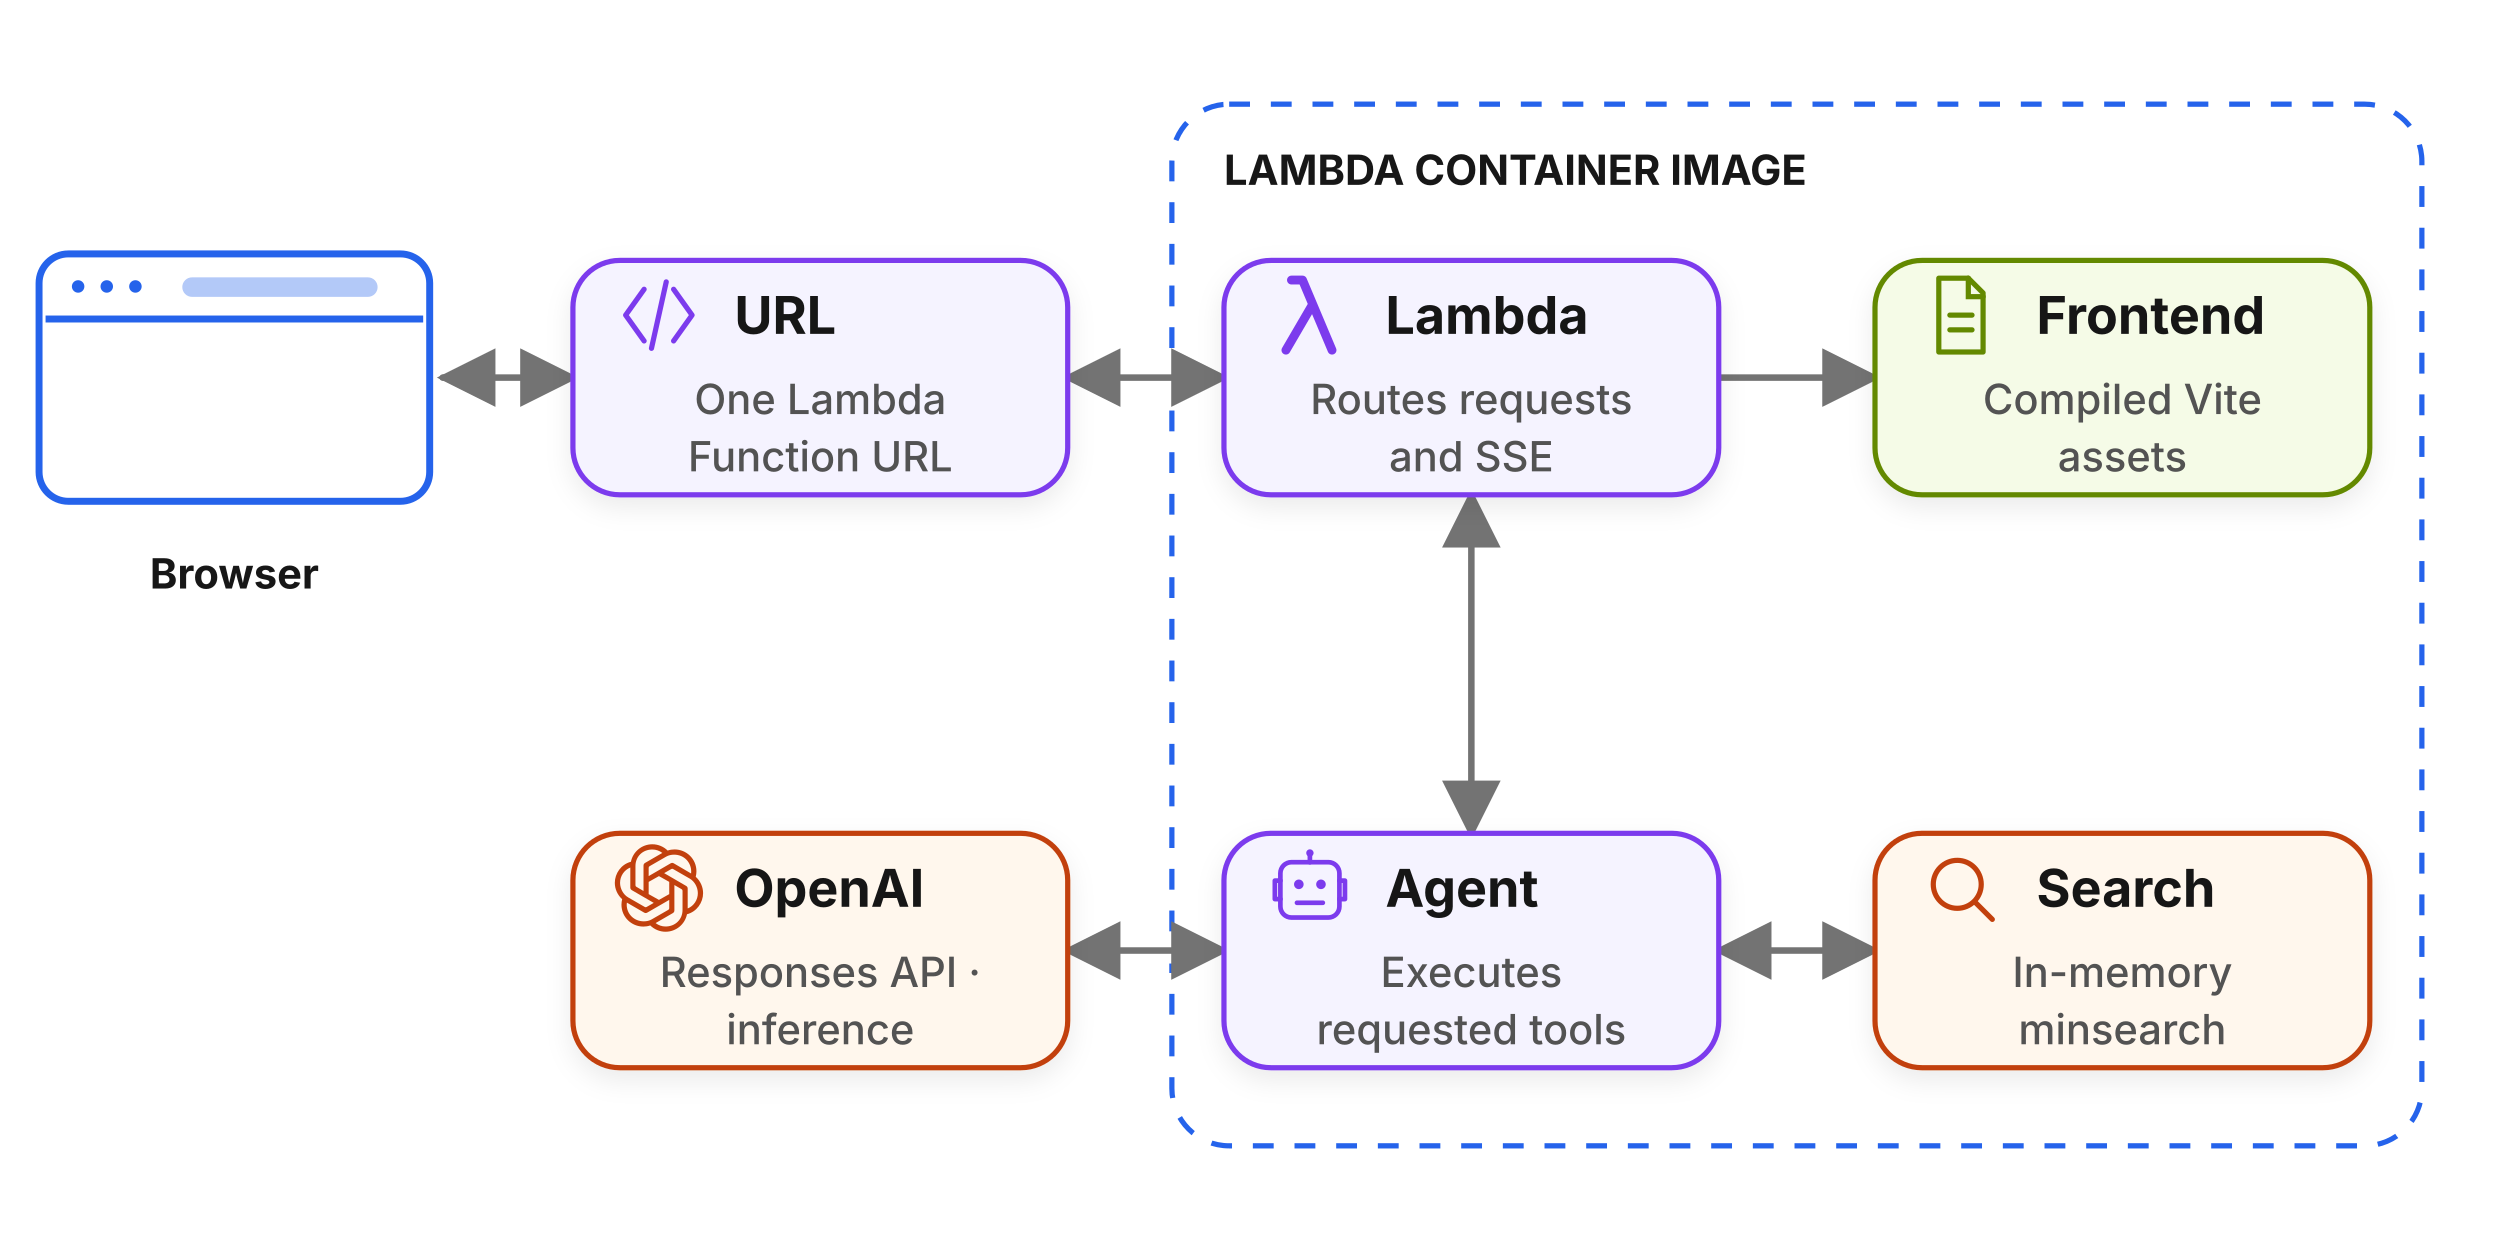
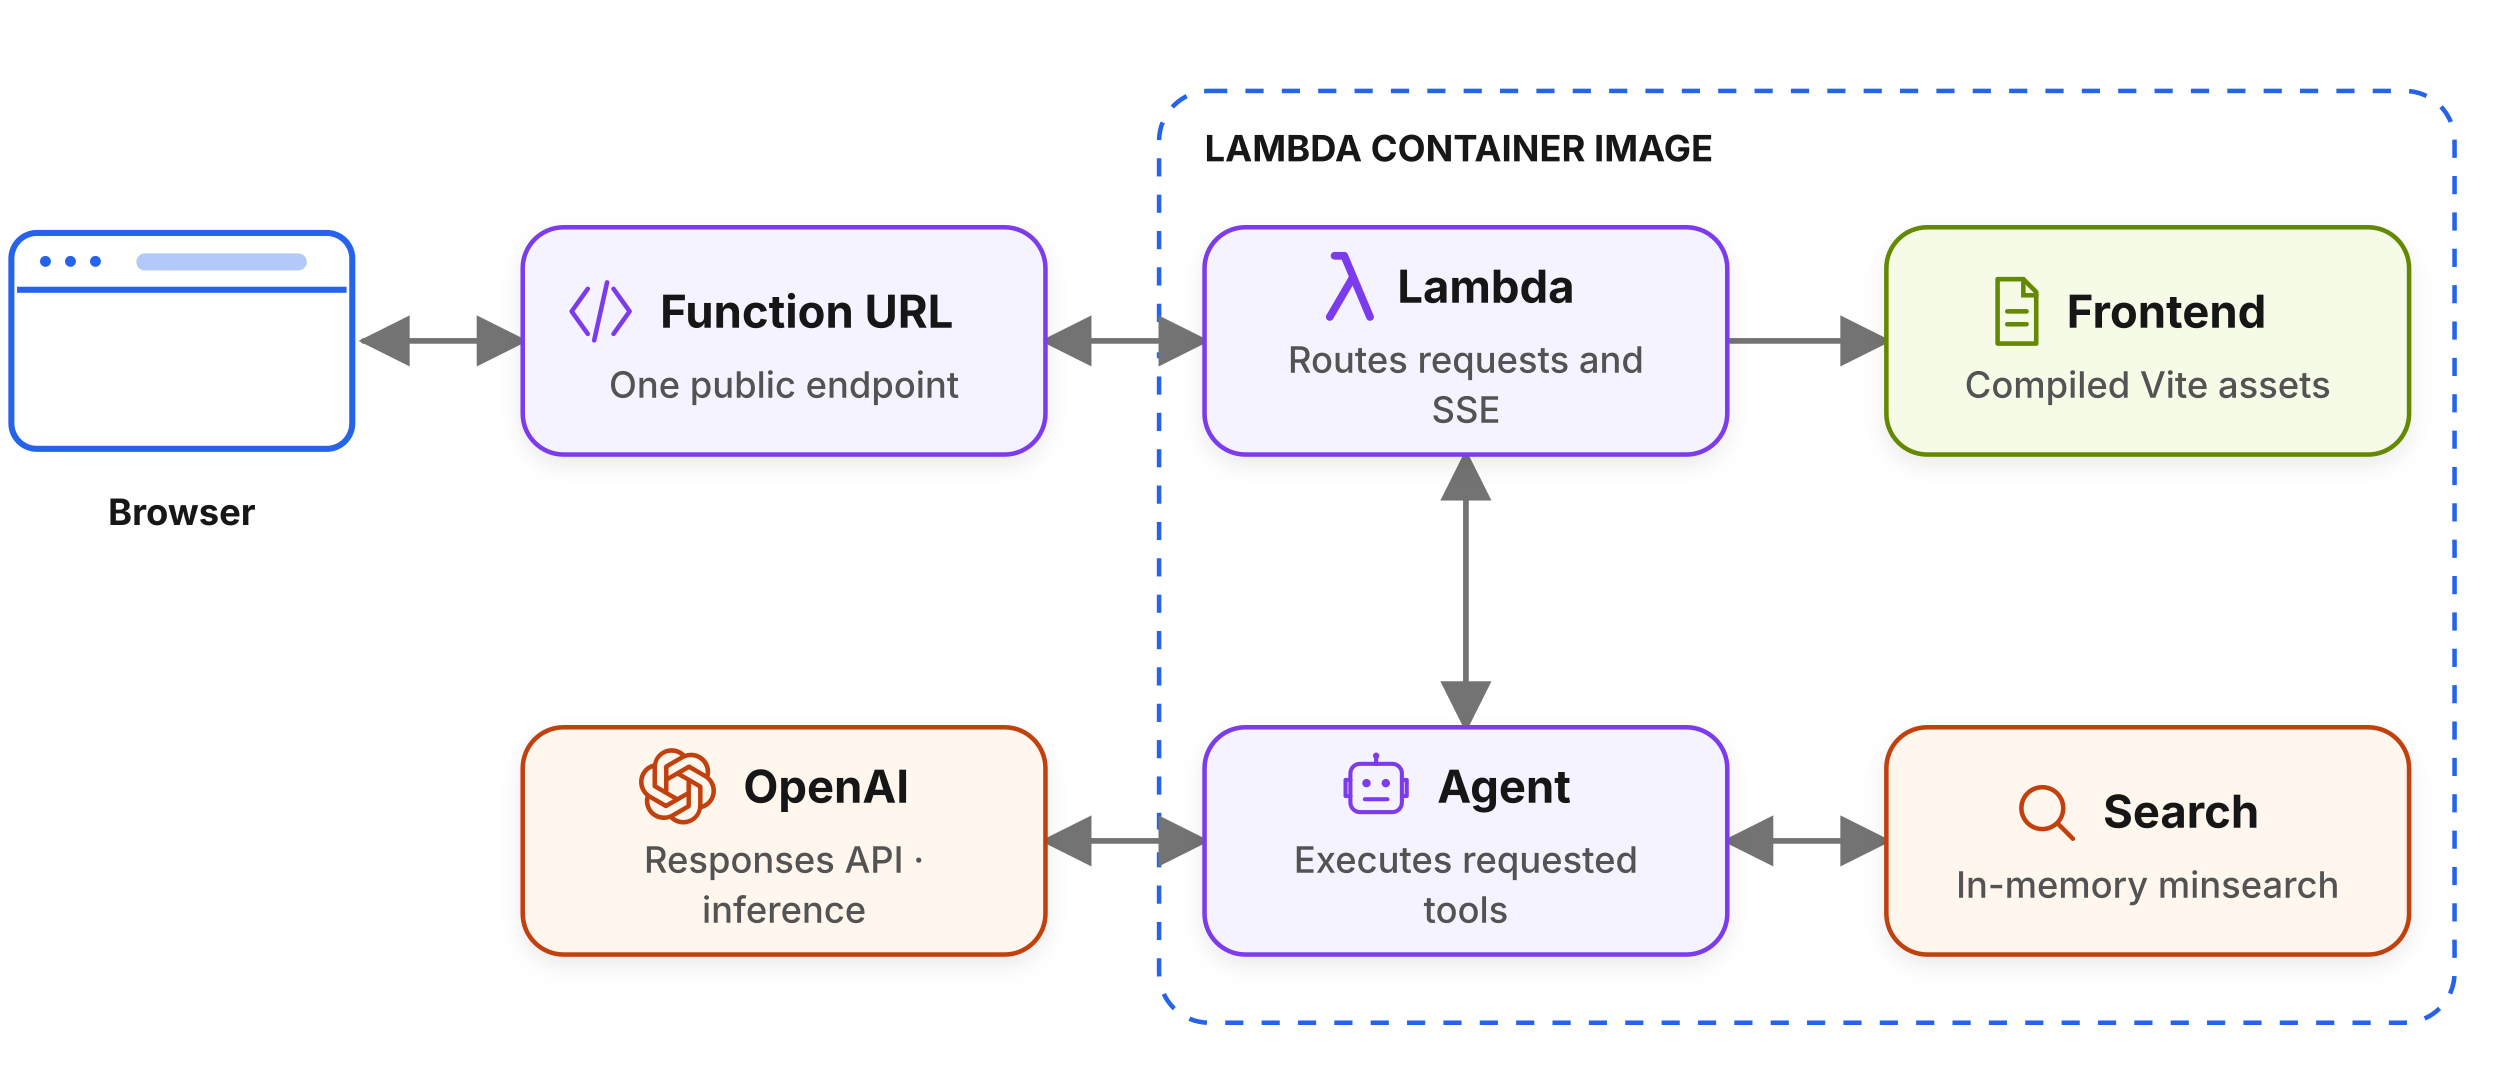
- <svg xmlns="http://www.w3.org/2000/svg" width="960" height="480" viewBox="0 0 960 480" role="img" aria-labelledby="title desc">
+ <svg xmlns="http://www.w3.org/2000/svg" width="1100" height="480" viewBox="0 0 1100 480" role="img" aria-labelledby="title desc">
  <defs>
    <filter id="shadow" x="-20%" y="-20%" width="140%" height="150%">
      <feDropShadow dx="0" dy="4" stdDeviation="5" flood-color="#000000" flood-opacity="0.08" />
    </filter>
    <marker id="arrow-purple" viewBox="0 0 10 10" refX="9" refY="5" markerWidth="9" markerHeight="9" orient="auto">
      <path d="M0 0 10 5 0 10Z" fill="#7c3aed" />
    </marker>
    <marker id="arrow-blue" viewBox="0 0 10 10" refX="9" refY="5" markerWidth="9" markerHeight="9" orient="auto">
      <path d="M0 0 10 5 0 10Z" fill="#2563eb" />
    </marker>
    <marker id="arrow-amber" viewBox="0 0 10 10" refX="9" refY="5" markerWidth="9" markerHeight="9" orient="auto">
      <path d="M0 0 10 5 0 10Z" fill="#c2410c" />
    </marker>
    <marker id="arrow-green" viewBox="0 0 10 10" refX="9" refY="5" markerWidth="9" markerHeight="9" orient="auto">
      <path d="M0 0 10 5 0 10Z" fill="#648900" />
    </marker>
    <marker id="arrow-red" viewBox="0 0 10 10" refX="9" refY="5" markerWidth="9" markerHeight="9" orient="auto">
      <path d="M0 0 10 5 0 10Z" fill="#dc2626" />
    </marker>
    <marker id="arrow-gray" viewBox="0 0 10 10" refX="9" refY="5" markerWidth="9" markerHeight="9" orient="auto">
      <path d="M0 0 10 5 0 10Z" fill="#737373" />
    </marker>
    <marker id="arrow-start-gray" viewBox="0 0 10 10" refX="9" refY="5" markerWidth="9" markerHeight="9" orient="auto-start-reverse">
      <path d="M0 0 10 5 0 10Z" fill="#737373" />
    </marker>
    <symbol id="icon-api" viewBox="0 0 24 24">
      <path d="m8 5-5 7 5 7M16 5l5 7-5 7M14 3l-4 18" fill="none" stroke="currentColor" stroke-width="2" stroke-linecap="round" stroke-linejoin="round" />
    </symbol>
    <symbol id="icon-browser" viewBox="0 0 32 22">
      <rect x="1" y="1.5" width="30" height="19" rx="2.25" fill="none" stroke="currentColor" stroke-width="2.67" />
      <path d="M1.5 6.5h29" fill="none" stroke="currentColor" stroke-width="2.67" />
      <circle cx="4" cy="4" r=".48" fill="currentColor" />
      <circle cx="6.2" cy="4" r=".48" fill="currentColor" />
      <circle cx="8.4" cy="4" r=".48" fill="currentColor" />
      <rect x="12" y="3.3" width="15" height="1.5" rx=".75" fill="currentColor" opacity=".35" />
    </symbol>
    <symbol id="icon-document" viewBox="0 0 24 24">
      <path d="M6 2h8l4 4v16H6Z" fill="none" stroke="currentColor" stroke-width="2" stroke-linejoin="round" />
      <path d="M14 2v5h4M9 12h6M9 16h6" fill="none" stroke="currentColor" stroke-width="2" stroke-linecap="round" />
    </symbol>
    <symbol id="icon-lambda" viewBox="0 0 24 24">
      <path d="M7 2.5h3L18 21.5M12.5 9.5 5.5 21.5" fill="none" stroke="currentColor" stroke-width="3.4" stroke-linecap="round" stroke-linejoin="round" />
    </symbol>
    <symbol id="icon-openai" viewBox="146 227 268 265">
      <path fill="currentColor" d="M249.176 323.434V298.276c0-2.118.795-3.707 2.649-4.767l50.581-29.128c6.884-3.972 15.094-5.826 23.567-5.826 31.777 0 51.904 24.63 51.904 50.844 0 1.854 0 3.972-.266 6.091l-52.433-30.719c-3.177-1.852-6.356-1.852-9.533 0l-66.469 38.663Zm118.107 97.981v-60.114c0-3.709-1.589-6.356-4.767-8.209l-66.468-38.662 21.715-12.448c1.854-1.057 3.443-1.057 5.295 0l50.581 29.13c14.566 8.474 24.364 26.48 24.364 43.957 0 20.126-11.916 38.664-30.72 46.343v.003Zm-133.73-52.963-21.715-12.71c-1.852-1.058-2.648-2.647-2.648-4.767v-58.257c0-28.335 21.715-49.786 51.111-49.786 11.122 0 21.447 3.709 30.189 10.328l-52.169 30.189c-3.175 1.854-4.766 4.502-4.766 8.21v76.796l-.002-.003Zm46.739 27.01-31.116-17.477v-37.072l31.116-17.477 31.115 17.477v37.072l-31.115 17.477Zm19.994 80.506c-11.123 0-21.449-3.709-30.189-10.328l52.167-30.191c3.177-1.852 4.766-4.5 4.766-8.21v-76.794l21.981 12.71c1.854 1.058 2.649 2.647 2.649 4.767v58.257c0 28.335-21.981 49.786-51.374 49.786v.003Zm-62.761-59.053-50.581-29.13c-14.566-8.475-24.362-26.48-24.362-43.958 0-20.391 12.181-38.663 30.981-46.342v60.376c0 3.71 1.591 6.356 4.767 8.21l66.205 38.396-21.715 12.448c-1.853 1.057-3.443 1.057-5.295 0Zm-2.911 43.428c-29.925 0-51.904-22.51-51.904-50.315 0-2.118.266-4.236.528-6.356l52.167 30.191c3.177 1.852 6.358 1.852 9.533 0l66.469-38.397v25.156c0 2.12-.795 3.709-2.649 4.767l-50.579 29.13c-6.886 3.972-15.096 5.824-23.568 5.824h.004Zm65.672 31.511c32.043 0 58.787-22.772 64.881-52.962 29.658-7.681 48.725-35.486 48.725-63.819 0-18.538-7.944-36.544-22.244-49.521 1.324-5.561 2.118-11.122 2.118-16.682 0-37.867-30.718-66.204-66.204-66.204-7.149 0-14.034 1.057-20.918 3.443-11.919-11.652-28.337-19.067-46.343-19.067-32.043 0-58.788 22.773-64.881 52.962-29.659 7.681-48.726 35.486-48.726 63.82 0 18.538 7.944 36.544 22.244 49.52-1.325 5.562-2.119 11.123-2.119 16.683 0 37.867 30.719 66.204 66.205 66.204 7.148 0 14.034-1.058 20.919-3.443 11.916 11.653 28.335 19.067 46.343 19.067Z" />
    </symbol>
    <symbol id="icon-robot" viewBox="0 0 24 24">
      <path d="M12 5V2.5" fill="none" stroke="currentColor" stroke-width="1.8" stroke-linecap="round" />
      <circle cx="12" cy="2.5" r="1" fill="currentColor" />
      <rect x="4" y="5" width="16" height="15" rx="3" fill="none" stroke="currentColor" stroke-width="1.8" />
      <path d="M4 10H2.5v5H4M20 10h1.5v5H20" fill="none" stroke="currentColor" stroke-width="1.8" stroke-linecap="round" stroke-linejoin="round" />
      <circle cx="9" cy="11" r="1.3" fill="currentColor" />
      <circle cx="15" cy="11" r="1.3" fill="currentColor" />
      <path d="M8.5 16h7" fill="none" stroke="currentColor" stroke-width="1.8" stroke-linecap="round" />
    </symbol>
    <symbol id="icon-search" viewBox="0 0 24 24">
      <circle cx="11" cy="11" r="6.5" fill="none" stroke="currentColor" stroke-width="2" />
      <path d="m16 16 4.5 4.5" fill="none" stroke="currentColor" stroke-width="2" stroke-linecap="round" />
    </symbol>
    <style>
      text { font-family: "Inter", system-ui, -apple-system, BlinkMacSystemFont, "Segoe UI", sans-serif; fill: #171717; }
      symbol [stroke] { vector-effect: non-scaling-stroke; }
      .node rect { stroke-width: 2; }
      .node-boundary rect { stroke-width: 2; stroke-dasharray: 8 8; }
      .boundary-title { font-size: 16px; font-weight: 750; text-anchor: start; }
      .node-title { font-weight: 750; text-anchor: middle; }
      .node-title.icon-copy { text-anchor: start; }
      .node-subtitle { font-weight: 500; fill: #525252; text-anchor: middle; }
      .eyebrow { font-weight: 750; letter-spacing: 1px; fill: #525252; text-anchor: middle; }
      .mention-icon { font-size: 27px; font-weight: 750; text-anchor: middle; }
      .standalone-mention { font-size: 52px; font-weight: 750; text-anchor: middle; }
      .icon-node-title { font-size: 16px; font-weight: 750; text-anchor: middle; }
      .edge { fill: none; stroke-width: 2.5; stroke-linecap: round; stroke-linejoin: round; }
      .edge-label rect { stroke-width: 2; }
      .edge-label text { font-size: 14px; font-weight: 750; text-anchor: middle; dominant-baseline: central; }
      .divider { stroke: #d4d4d4; stroke-width: 2; stroke-dasharray: 6 8; stroke-linecap: round; }
      .center-annotation { fill: #f5f5f5; stroke: none; }
      .center-title { font-weight: 800; letter-spacing: 0.08em; fill: #404040; text-anchor: middle; }
      .center-detail { font-weight: 600; fill: #525252; text-anchor: middle; }
    </style>
  </defs>
-   <rect width="960" height="480" fill="#ffffff" />
-   <g class="node-boundary node-blue" transform="translate(450 40)">
-     <rect width="480" height="400" rx="22" fill="none" stroke="#2563eb" />
+   <rect width="1100" height="480" fill="#ffffff" />
+   <g class="node-boundary node-blue" transform="translate(510 40)">
+     <rect width="570" height="410" rx="22" fill="none" stroke="#2563eb" />
    <text class="boundary-title" x="20" y="31">LAMBDA CONTAINER IMAGE</text>
  </g>
-   <path class="edge" d="M170 145L220 145" stroke="#737373" marker-start="url(#arrow-start-gray)" marker-end="url(#arrow-gray)" />
-   <path class="edge-boundary-halo" d="M410 145L470 145" fill="none" stroke="#ffffff" stroke-width="10" stroke-linecap="round" stroke-linejoin="round" />
-   <path class="edge" d="M410 145L470 145" stroke="#737373" marker-start="url(#arrow-start-gray)" marker-end="url(#arrow-gray)" />
-   <path class="edge" d="M660 145L720 145" stroke="#737373" marker-end="url(#arrow-gray)" />
-   <path class="edge" d="M565 190L565 320" stroke="#737373" marker-start="url(#arrow-start-gray)" marker-end="url(#arrow-gray)" />
-   <path class="edge" d="M660 365L720 365" stroke="#737373" marker-start="url(#arrow-start-gray)" marker-end="url(#arrow-gray)" />
-   <path class="edge-boundary-halo" d="M470 365L410 365" fill="none" stroke="#ffffff" stroke-width="10" stroke-linecap="round" stroke-linejoin="round" />
-   <path class="edge" d="M470 365L410 365" stroke="#737373" marker-start="url(#arrow-start-gray)" marker-end="url(#arrow-gray)" />
-   <g class="node-icon-only node-blue" transform="translate(10 89)">
+   <path class="edge" d="M160 150L230 150" stroke="#737373" marker-start="url(#arrow-start-gray)" marker-end="url(#arrow-gray)" />
+   <path class="edge-boundary-halo" d="M460 150L530 150" fill="none" stroke="#ffffff" stroke-width="10" stroke-linecap="round" stroke-linejoin="round" />
+   <path class="edge" d="M460 150L530 150" stroke="#737373" marker-start="url(#arrow-start-gray)" marker-end="url(#arrow-gray)" />
+   <path class="edge" d="M760 150L830 150" stroke="#737373" marker-end="url(#arrow-gray)" />
+   <path class="edge" d="M645 200L645 320" stroke="#737373" marker-start="url(#arrow-start-gray)" marker-end="url(#arrow-gray)" />
+   <path class="edge" d="M760 370L830 370" stroke="#737373" marker-start="url(#arrow-start-gray)" marker-end="url(#arrow-gray)" />
+   <path class="edge-boundary-halo" d="M530 370L460 370" fill="none" stroke="#ffffff" stroke-width="10" stroke-linecap="round" stroke-linejoin="round" />
+   <path class="edge" d="M530 370L460 370" stroke="#737373" marker-start="url(#arrow-start-gray)" marker-end="url(#arrow-gray)" />
+   <g class="node-icon-only node-blue" transform="translate(0 94)">
    <use href="#icon-browser" x="0" y="0" width="160" height="112" color="#2563eb" />
    <text class="icon-node-title" x="80" y="137">Browser</text>
  </g>
-   <g class="node node-purple" transform="translate(220 100)" filter="url(#shadow)">
-     <rect width="190" height="90" rx="18" fill="#f5f3ff" stroke="#7c3aed" />
-     <use href="#icon-api" x="16" y="4" width="34" height="34" color="#7c3aed" />
-     <text class="node-title icon-copy" x="62" y="28.2" font-size="20">URL</text>
-     <text class="node-subtitle" x="95" y="59" font-size="16">One Lambda</text>
-     <text class="node-subtitle" x="95" y="81" font-size="16">Function URL</text>
+   <g class="node node-purple" transform="translate(230 100)" filter="url(#shadow)">
+     <rect width="230" height="100" rx="18" fill="#f5f3ff" stroke="#7c3aed" />
+     <use href="#icon-api" x="17.28" y="20" width="34" height="34" color="#7c3aed" />
+     <text class="node-title icon-copy" x="60.46" y="44.2" font-size="20">Function URL</text>
+     <text class="node-subtitle" x="115" y="75" font-size="16">One public endpoint</text>
  </g>
-   <g class="node node-purple" transform="translate(470 100)" filter="url(#shadow)">
-     <rect width="190" height="90" rx="18" fill="#f5f3ff" stroke="#7c3aed" />
-     <use href="#icon-lambda" x="16" y="4" width="34" height="34" color="#7c3aed" />
-     <text class="node-title icon-copy" x="62" y="28.2" font-size="20">Lambda</text>
-     <text class="node-subtitle" x="95" y="59" font-size="16">Routes requests</text>
-     <text class="node-subtitle" x="95" y="81" font-size="16">and SSE</text>
+   <g class="node node-purple" transform="translate(530 100)" filter="url(#shadow)">
+     <rect width="230" height="100" rx="18" fill="#f5f3ff" stroke="#7c3aed" />
+     <use href="#icon-lambda" x="47.31" y="9" width="34" height="34" color="#7c3aed" />
+     <text class="node-title icon-copy" x="84.81" y="33.2" font-size="20">Lambda</text>
+     <text class="node-subtitle" x="115" y="64" font-size="16">Routes requests and</text>
+     <text class="node-subtitle" x="115" y="86" font-size="16">SSE</text>
  </g>
-   <g class="node node-green" transform="translate(720 100)" filter="url(#shadow)">
-     <rect width="190" height="90" rx="18" fill="#f5fbe7" stroke="#648900" />
-     <use href="#icon-document" x="16" y="4" width="34" height="34" color="#648900" />
-     <text class="node-title icon-copy" x="62" y="28.2" font-size="20">Frontend</text>
-     <text class="node-subtitle" x="95" y="59" font-size="16">Compiled Vite</text>
-     <text class="node-subtitle" x="95" y="81" font-size="16">assets</text>
+   <g class="node node-green" transform="translate(830 100)" filter="url(#shadow)">
+     <rect width="230" height="100" rx="18" fill="#f5fbe7" stroke="#648900" />
+     <use href="#icon-document" x="40.44" y="20" width="34" height="34" color="#648900" />
+     <text class="node-title icon-copy" x="79.36" y="44.2" font-size="20">Frontend</text>
+     <text class="node-subtitle" x="115" y="75" font-size="16">Compiled Vite assets</text>
  </g>
-   <g class="node node-amber" transform="translate(220 320)" filter="url(#shadow)">
-     <rect width="190" height="90" rx="18" fill="#fff7ed" stroke="#c2410c" />
-     <use href="#icon-openai" x="16" y="4" width="34" height="34" color="#c2410c" />
-     <text class="node-title icon-copy" x="62" y="28.2" font-size="20">OpenAI</text>
-     <text class="node-subtitle" x="95" y="59" font-size="16">Responses API ·</text>
-     <text class="node-subtitle" x="95" y="81" font-size="16">inference</text>
+   <g class="node node-amber" transform="translate(230 320)" filter="url(#shadow)">
+     <rect width="230" height="100" rx="18" fill="#fff7ed" stroke="#c2410c" />
+     <use href="#icon-openai" x="51.06" y="9" width="34" height="34" color="#c2410c" />
+     <text class="node-title icon-copy" x="97.06" y="33.2" font-size="20">OpenAI</text>
+     <text class="node-subtitle" x="115" y="64" font-size="16">Responses API ·</text>
+     <text class="node-subtitle" x="115" y="86" font-size="16">inference</text>
  </g>
-   <g class="node node-purple" transform="translate(470 320)" filter="url(#shadow)">
-     <rect width="190" height="90" rx="18" fill="#f5f3ff" stroke="#7c3aed" />
-     <use href="#icon-robot" x="16" y="4" width="34" height="34" color="#7c3aed" />
-     <text class="node-title icon-copy" x="62" y="28.2" font-size="20">Agent</text>
-     <text class="node-subtitle" x="95" y="59" font-size="16">Executes</text>
-     <text class="node-subtitle" x="95" y="81" font-size="16">requested tools</text>
+   <g class="node node-purple" transform="translate(530 320)" filter="url(#shadow)">
+     <rect width="230" height="100" rx="18" fill="#f5f3ff" stroke="#7c3aed" />
+     <use href="#icon-robot" x="58.5" y="9" width="34" height="34" color="#7c3aed" />
+     <text class="node-title icon-copy" x="102.39" y="33.2" font-size="20">Agent</text>
+     <text class="node-subtitle" x="115" y="64" font-size="16">Executes requested</text>
+     <text class="node-subtitle" x="115" y="86" font-size="16">tools</text>
  </g>
-   <g class="node node-amber" transform="translate(720 320)" filter="url(#shadow)">
-     <rect width="190" height="90" rx="18" fill="#fff7ed" stroke="#c2410c" />
-     <use href="#icon-search" x="16" y="4" width="34" height="34" color="#c2410c" />
-     <text class="node-title icon-copy" x="62" y="28.2" font-size="20">Search</text>
-     <text class="node-subtitle" x="95" y="59" font-size="16">In-memory</text>
-     <text class="node-subtitle" x="95" y="81" font-size="16">minsearch</text>
+   <g class="node node-amber" transform="translate(830 320)" filter="url(#shadow)">
+     <rect width="230" height="100" rx="18" fill="#fff7ed" stroke="#c2410c" />
+     <use href="#icon-search" x="53.04" y="20" width="34" height="34" color="#c2410c" />
+     <text class="node-title icon-copy" x="95.36" y="44.2" font-size="20">Search</text>
+     <text class="node-subtitle" x="115" y="75" font-size="16">In-memory minsearch</text>
  </g>
</svg>
